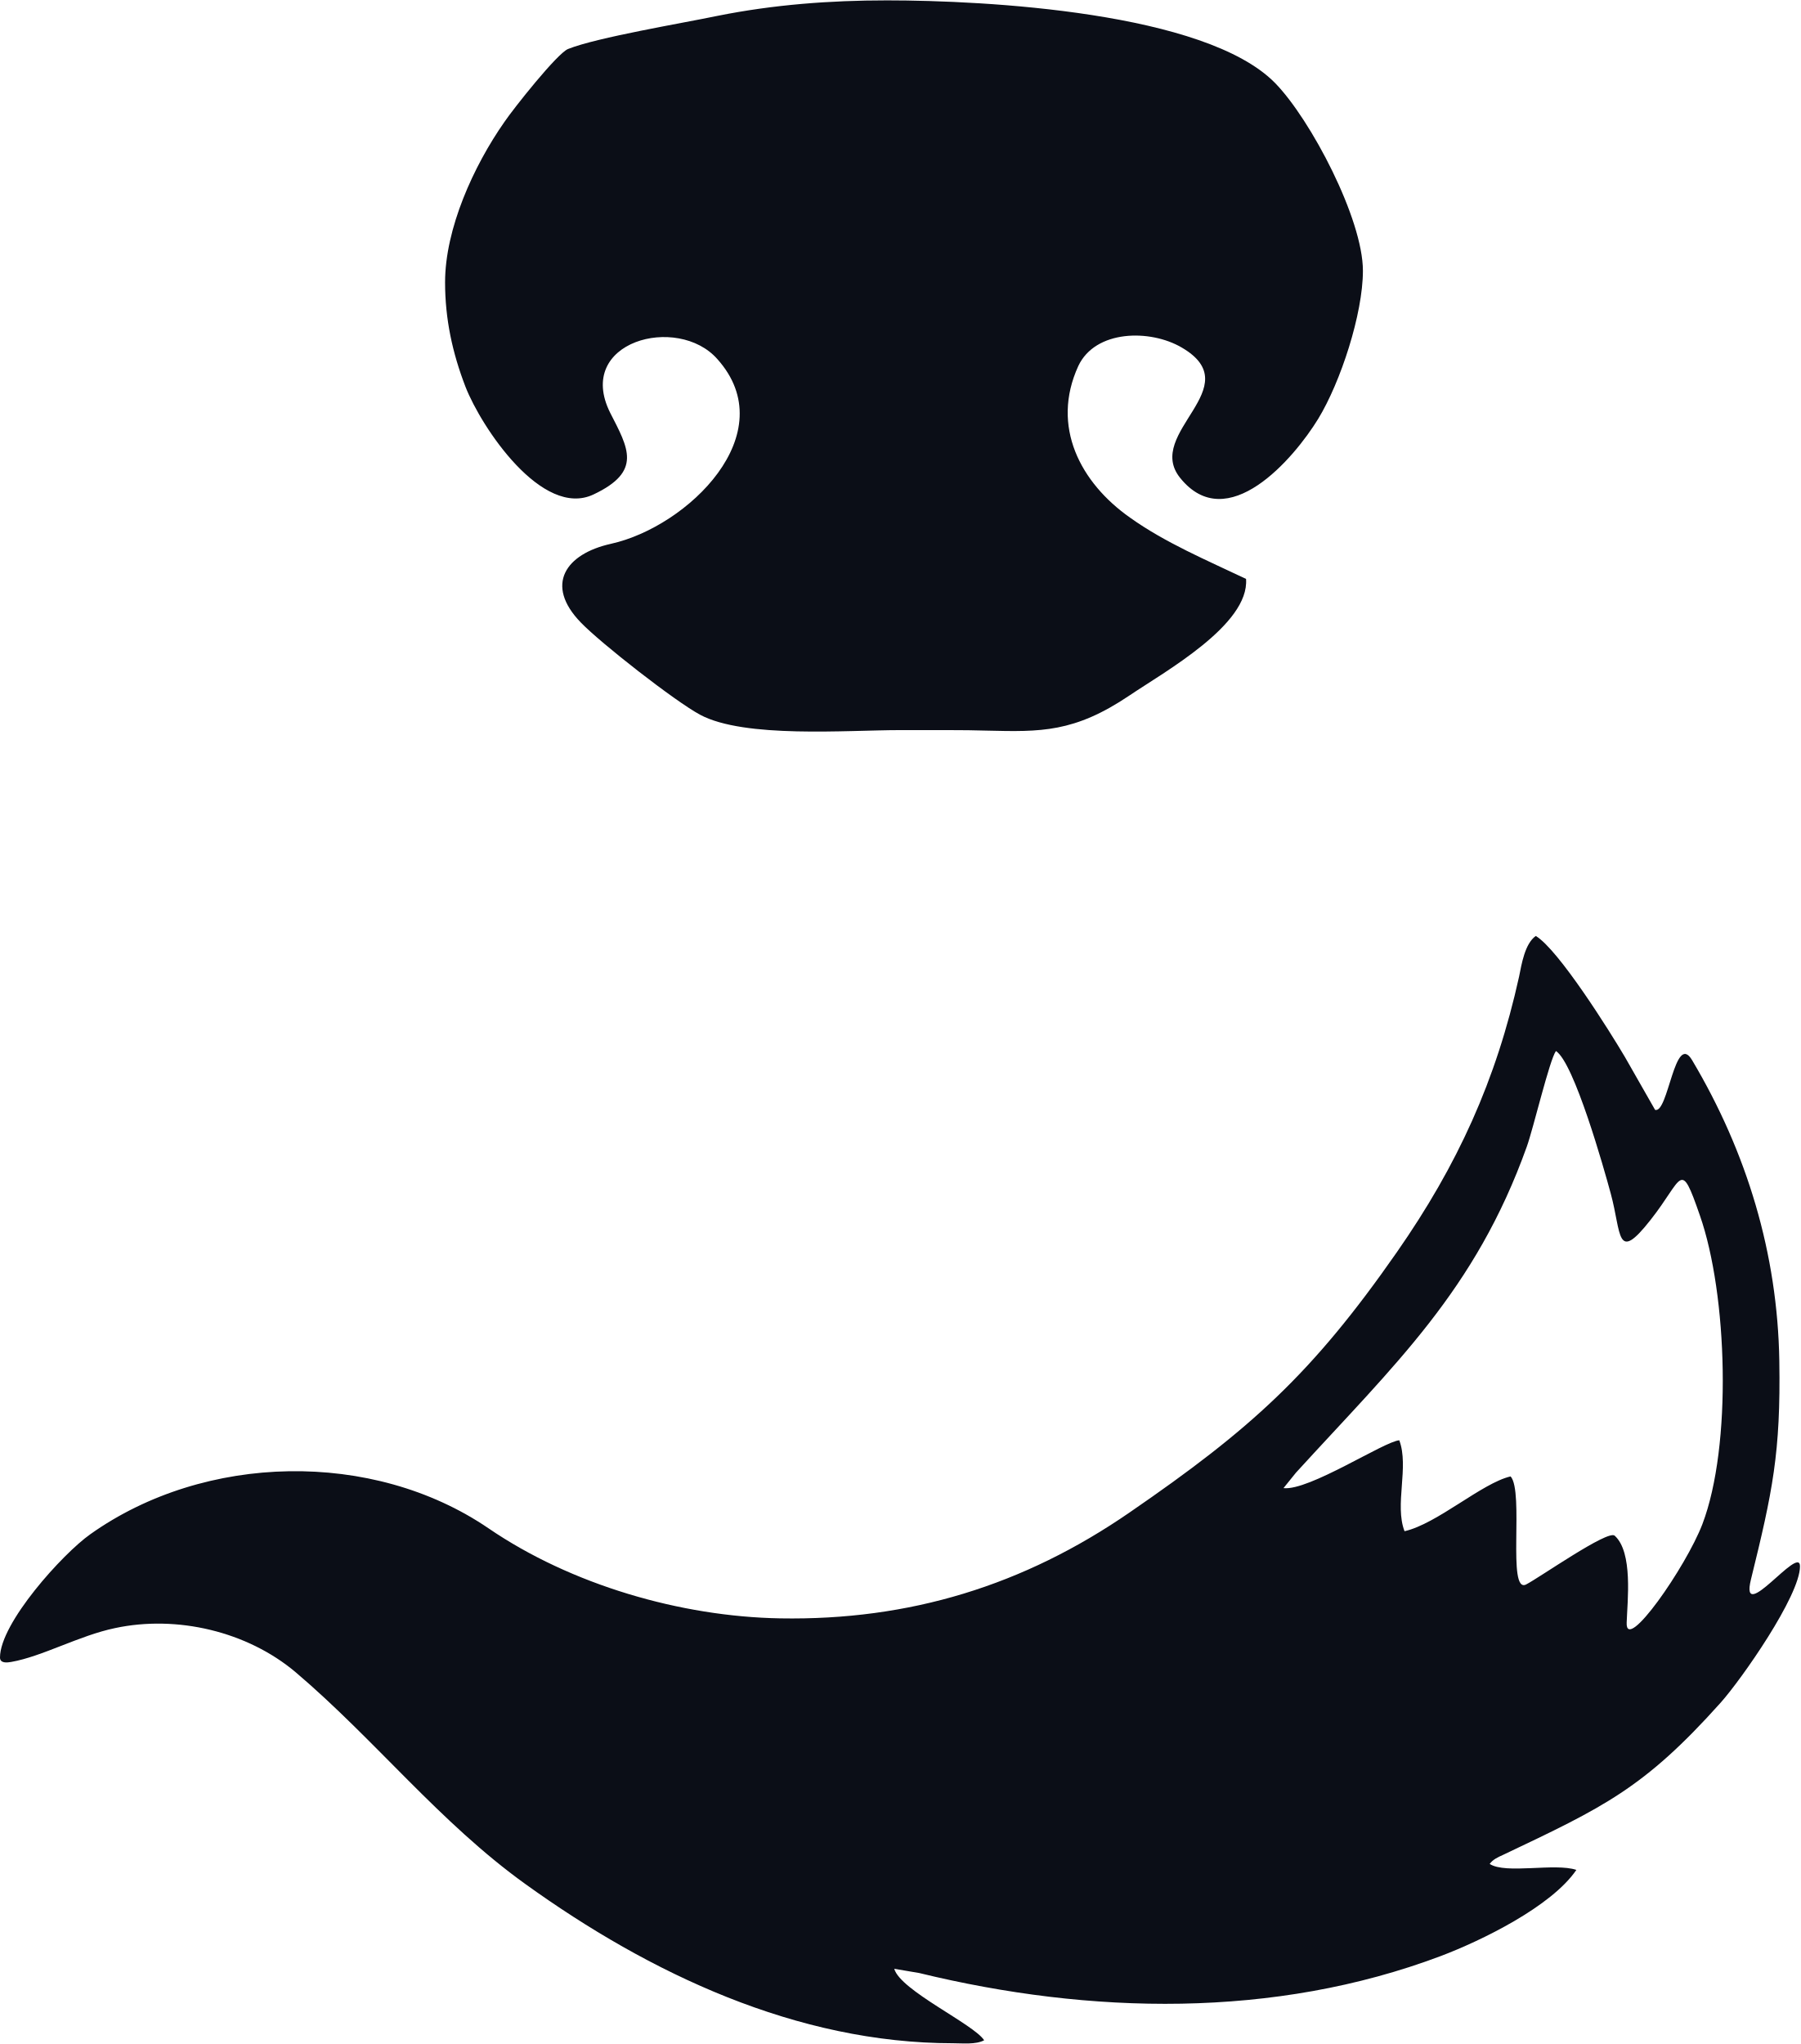
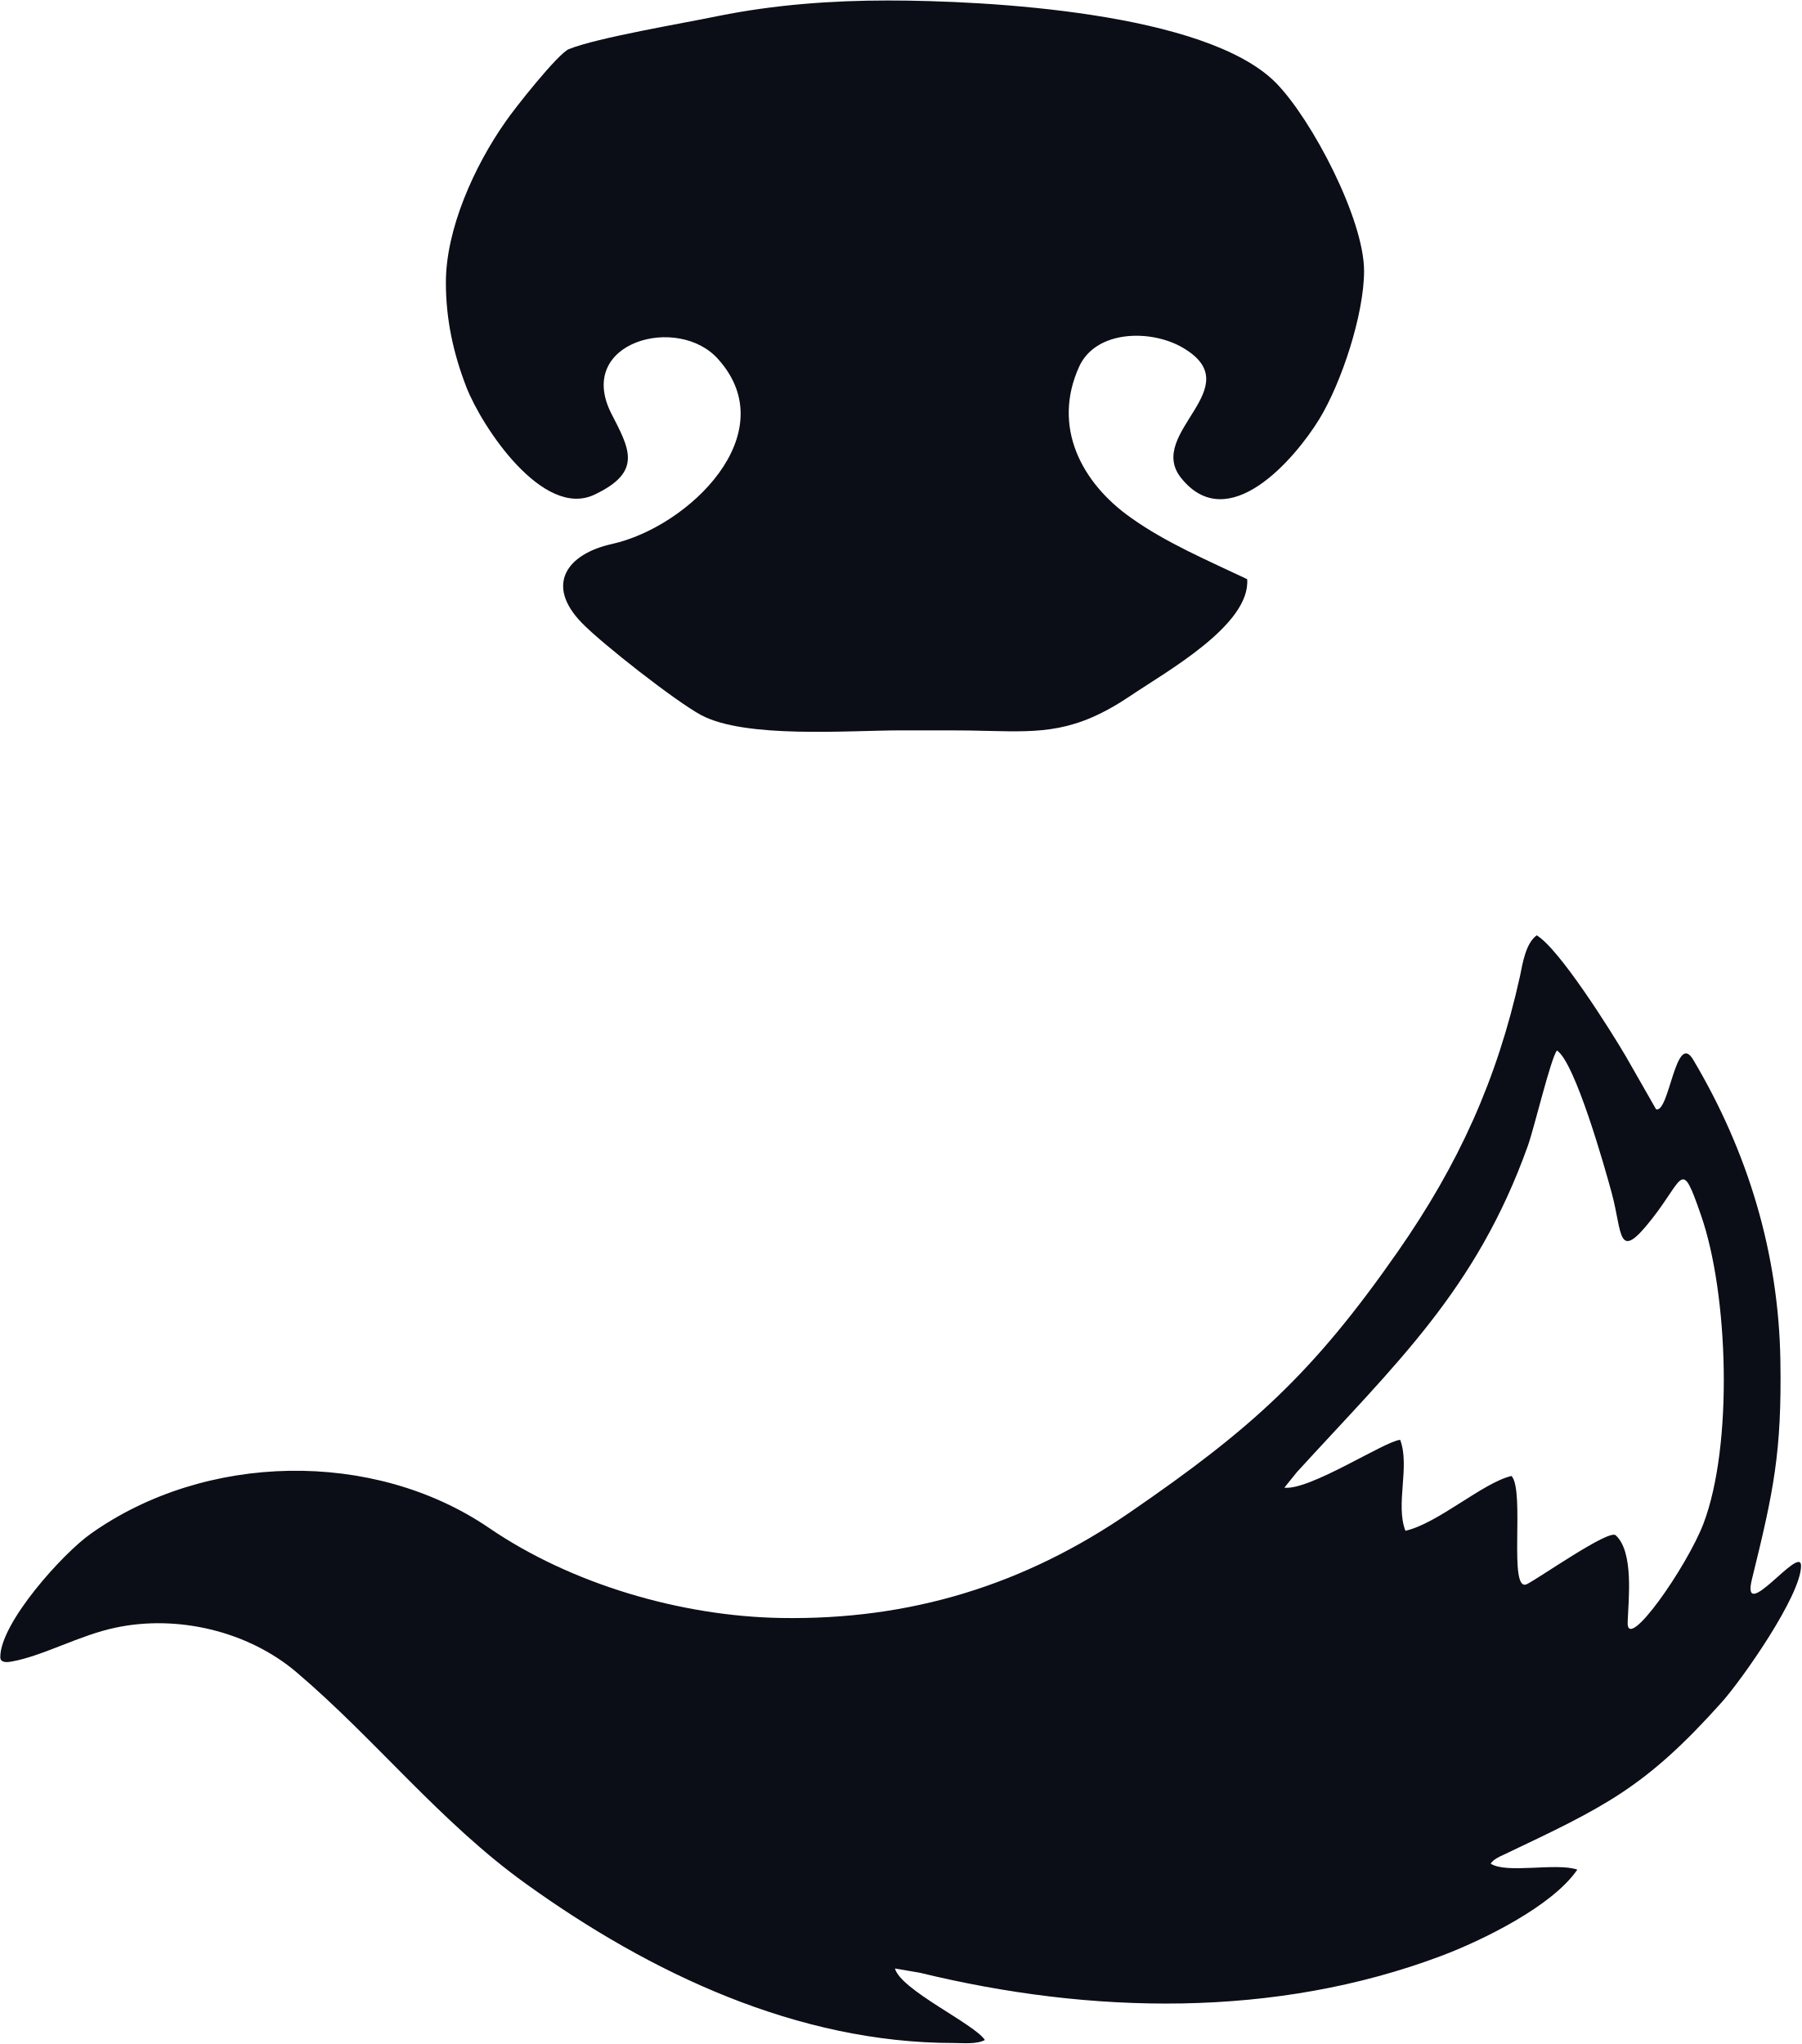
- <svg xmlns="http://www.w3.org/2000/svg" viewBox="0 0 810.58 920.25" width="810.58" height="920.25">
-   <path fill="#0B0E17" d="     M691.5,421.39 C701.7,427.44 724.91,464.45 731.64,475.88 L745.21,499.66       C751.15,501.67 754.07,464.11 761.91,477.34 C786.58,518.83 800.38,564.47 801.16,612.68       C801.83,654.06 798.13,671.55 788.38,711.13 C783.22,732.21 810.47,695.1 810.47,705.19       C810.47,718.42 784.12,756.09 774.7,766.63 C740.16,805.21 722,813.62 676.7,835.14       C674.45,836.15 672.21,837.16 670.75,839.18 C677.93,843.89 700.13,838.62 709.78,841.87       C698.56,858.36 667.05,873.72 648.67,880.67 C573.65,908.92 490.79,907.02 413.87,888.29       L402.65,886.39 C405.35,896.14 438.42,911.28 443.13,918.57       C439.32,920.59 433.38,919.91 429.12,919.91 C358.81,919.91 292.54,888.52 236.59,848.26       C197.91,820.46 169.09,783.45 133.21,752.95 C111.34,734.45 79.61,727.05 51.8,733       C35.66,736.36 19.06,745.78 5.05,748.24 C3.14,748.58 0,748.92 0,746.23       C0,730.75 28.26,699.47 40.7,690.72 C92.17,654.17 167.86,652.6 219.89,688.03       C257.11,713.48 306.45,727.84 351.3,728.62 C409.49,729.63 460.96,713.82 508.73,680.86       C563.22,643.4 590.81,618.51 628.93,563.79 C656.29,524.55 673.67,486.42 683.99,439.67       C685.11,434.17 686.56,424.87 691.5,421.39 Z     M561.05,260.64 C562.62,281.3 524.24,302.49 508.61,313.08       C483.7,329.88 468.59,329.52 444.33,328.94 L444.33,328.94       C439,328.81 433.24,328.68 426.83,328.71 L405.12,328.71       C381.51,328.71 335.14,332.53 315.17,321.76 C303.89,315.68 270.55,289.64 261.52,280.26       C245.02,263.24 254.75,249.35 275.06,244.84 C309.62,237.2 353.03,195.18 322.99,161.66       C305.1,141.35 258.74,153.67 274.72,185.8 C282.88,201.77 289.3,212.19 267.25,222.61       C244.15,233.55 216.72,192.4 209.6,174.16 C203.7,158.88 200.4,143.6 200.4,127.11       C200.4,102.97 213.25,74.67 227.14,54.87 C231.13,48.97 250.93,23.96 255.79,22.05       C268.81,16.84 307.36,10.42 323.16,7.12 C348.34,2.08 373.69,0.17 399.39,0.17       C443.67,0.17 542.65,5.38 574.08,37.33 C590.23,53.83 613.67,98.63 613.67,121.9       C613.67,141.35 603.6,172.08 593.53,188.58 C582.59,206.46 552.55,241.54 531.36,215.14       C515.04,194.83 562.79,174.34 532.06,156.45 C517.82,148.12 493.16,148.47 485.52,164.79       C473.02,192.05 486.56,217.4 508.79,233.03 C524.59,244.32 543.52,252.3 561.05,260.64 Z     M700.58,473.19 C697.67,477.23 690.38,508.18 687.46,516.25       C664.25,581.06 628.03,614.25 583.52,663.03 L577.91,669.98       C589.35,671.32 623.32,648.9 630.05,648.45 C634.54,660.45 627.81,677.49 632.41,689.38       C646.98,686.13 667.39,667.62 680.17,664.71 C686.34,671.55 678.49,717.63 687.13,713.37       C693.07,710.35 724.02,688.59 727.04,691.4 C735.34,698.91 732.76,720.66 732.43,730.53       C731.86,744.66 759.11,705.52 766.51,686.24 C779.97,650.92 777.84,582.74 765.39,547.2       C756.42,521.3 757.99,530.49 743.19,549.22 C727.6,569.06 730.18,555.38 725.25,537.33       C722.22,526.12 708.77,478.46 700.58,473.19 Z" />
+ <svg xmlns="http://www.w3.org/2000/svg" viewBox="0 0 811 920" width="811" height="920">
+   <path fill="#0B0E17" d="     M691.67,421 C701.87,427.06 725.08,464.06 731.81,475.5 L745.38,499.27       C751.32,501.29 754.24,463.72 762.09,476.96 C786.76,518.45 800.55,564.08 801.34,612.3       C802.01,653.68 798.31,671.17 788.55,710.76 C783.39,731.84 810.64,694.72 810.64,704.81       C810.64,718.05 784.29,755.72 774.87,766.26 C740.33,804.84 722.17,813.25 676.87,834.78       C674.62,835.79 672.38,836.8 670.92,838.81 C678.1,843.52 700.3,838.25 709.95,841.51       C698.73,857.99 667.22,873.35 648.83,880.3 C573.81,908.56 490.95,906.66 414.02,887.93       L402.81,886.02 C405.5,895.78 438.58,910.92 443.29,918.21       C439.48,920.22 433.53,919.55 429.27,919.55 C358.96,919.55 292.69,888.15 236.74,847.9       C198.05,820.09 169.23,783.08 133.35,752.58 C111.48,734.08 79.75,726.68 51.94,732.62       C35.79,735.99 19.2,745.41 5.18,747.87 C3.27,748.21 0.13,748.55 0.13,745.85       C0.13,730.38 28.39,699.09 40.84,690.35 C92.31,653.79 168,652.22 220.03,687.66       C257.26,713.11 306.6,727.46 351.45,728.25 C409.65,729.26 461.12,713.45 508.89,680.48       C563.39,643.03 590.97,618.13 629.1,563.41 C656.46,524.16 673.84,486.04 684.16,439.28       C685.28,433.78 686.73,424.48 691.67,421 Z     M561.35,260.68 C562.91,281.34 524.53,302.52 508.91,313.12       C483.99,329.92 468.88,329.55 444.62,328.98 L444.62,328.98       C439.3,328.85 433.53,328.71 427.12,328.74 L405.42,328.74       C381.8,328.74 335.44,332.56 315.47,321.8 C304.18,315.72 270.85,289.67 261.82,280.3       C245.32,263.28 255.04,249.39 275.36,244.87 C309.91,237.23 353.32,195.21 323.28,161.7       C305.4,141.38 259.04,153.71 275.01,185.84 C283.17,201.81 289.6,212.23 267.55,222.65       C244.45,233.59 217.02,192.44 209.9,174.2 C203.99,158.92 200.69,143.64 200.69,127.15       C200.69,103.01 213.54,74.71 227.44,54.91 C231.43,49.01 251.22,24 256.09,22.09       C269.11,16.88 307.66,10.46 323.46,7.16 C348.64,2.13 373.99,0.22 399.69,0.22       C443.96,0.22 542.94,5.42 574.37,37.37 C590.52,53.87 613.96,98.67 613.96,121.94       C613.96,141.38 603.89,172.12 593.82,188.62 C582.88,206.5 552.84,241.58 531.65,215.18       C515.33,194.87 563.08,174.38 532.35,156.49 C518.11,148.16 493.45,148.5 485.81,164.83       C473.31,192.09 486.85,217.44 509.08,233.07 C524.88,244.35 543.81,252.34 561.35,260.68 Z     M700.75,472.81 C697.84,476.84 690.55,507.79 687.63,515.87       C664.42,580.68 628.2,613.87 583.68,662.65 L578.08,669.6       C589.51,670.95 623.49,648.52 630.22,648.07 C634.7,660.07 627.98,677.12 632.57,689       C647.15,685.75 667.56,667.25 680.34,664.33 C686.51,671.17 678.66,717.26 687.29,713       C693.24,709.97 724.19,688.22 727.21,691.02 C735.51,698.53 732.93,720.29 732.6,730.16       C732.04,744.28 759.29,705.15 766.69,685.86 C780.14,650.54 778.01,582.36 765.56,546.82       C756.59,520.91 758.16,530.11 743.36,548.83 C727.78,568.68 730.35,555 725.42,536.95       C722.39,525.73 708.94,478.08 700.75,472.81 Z" />
</svg>
